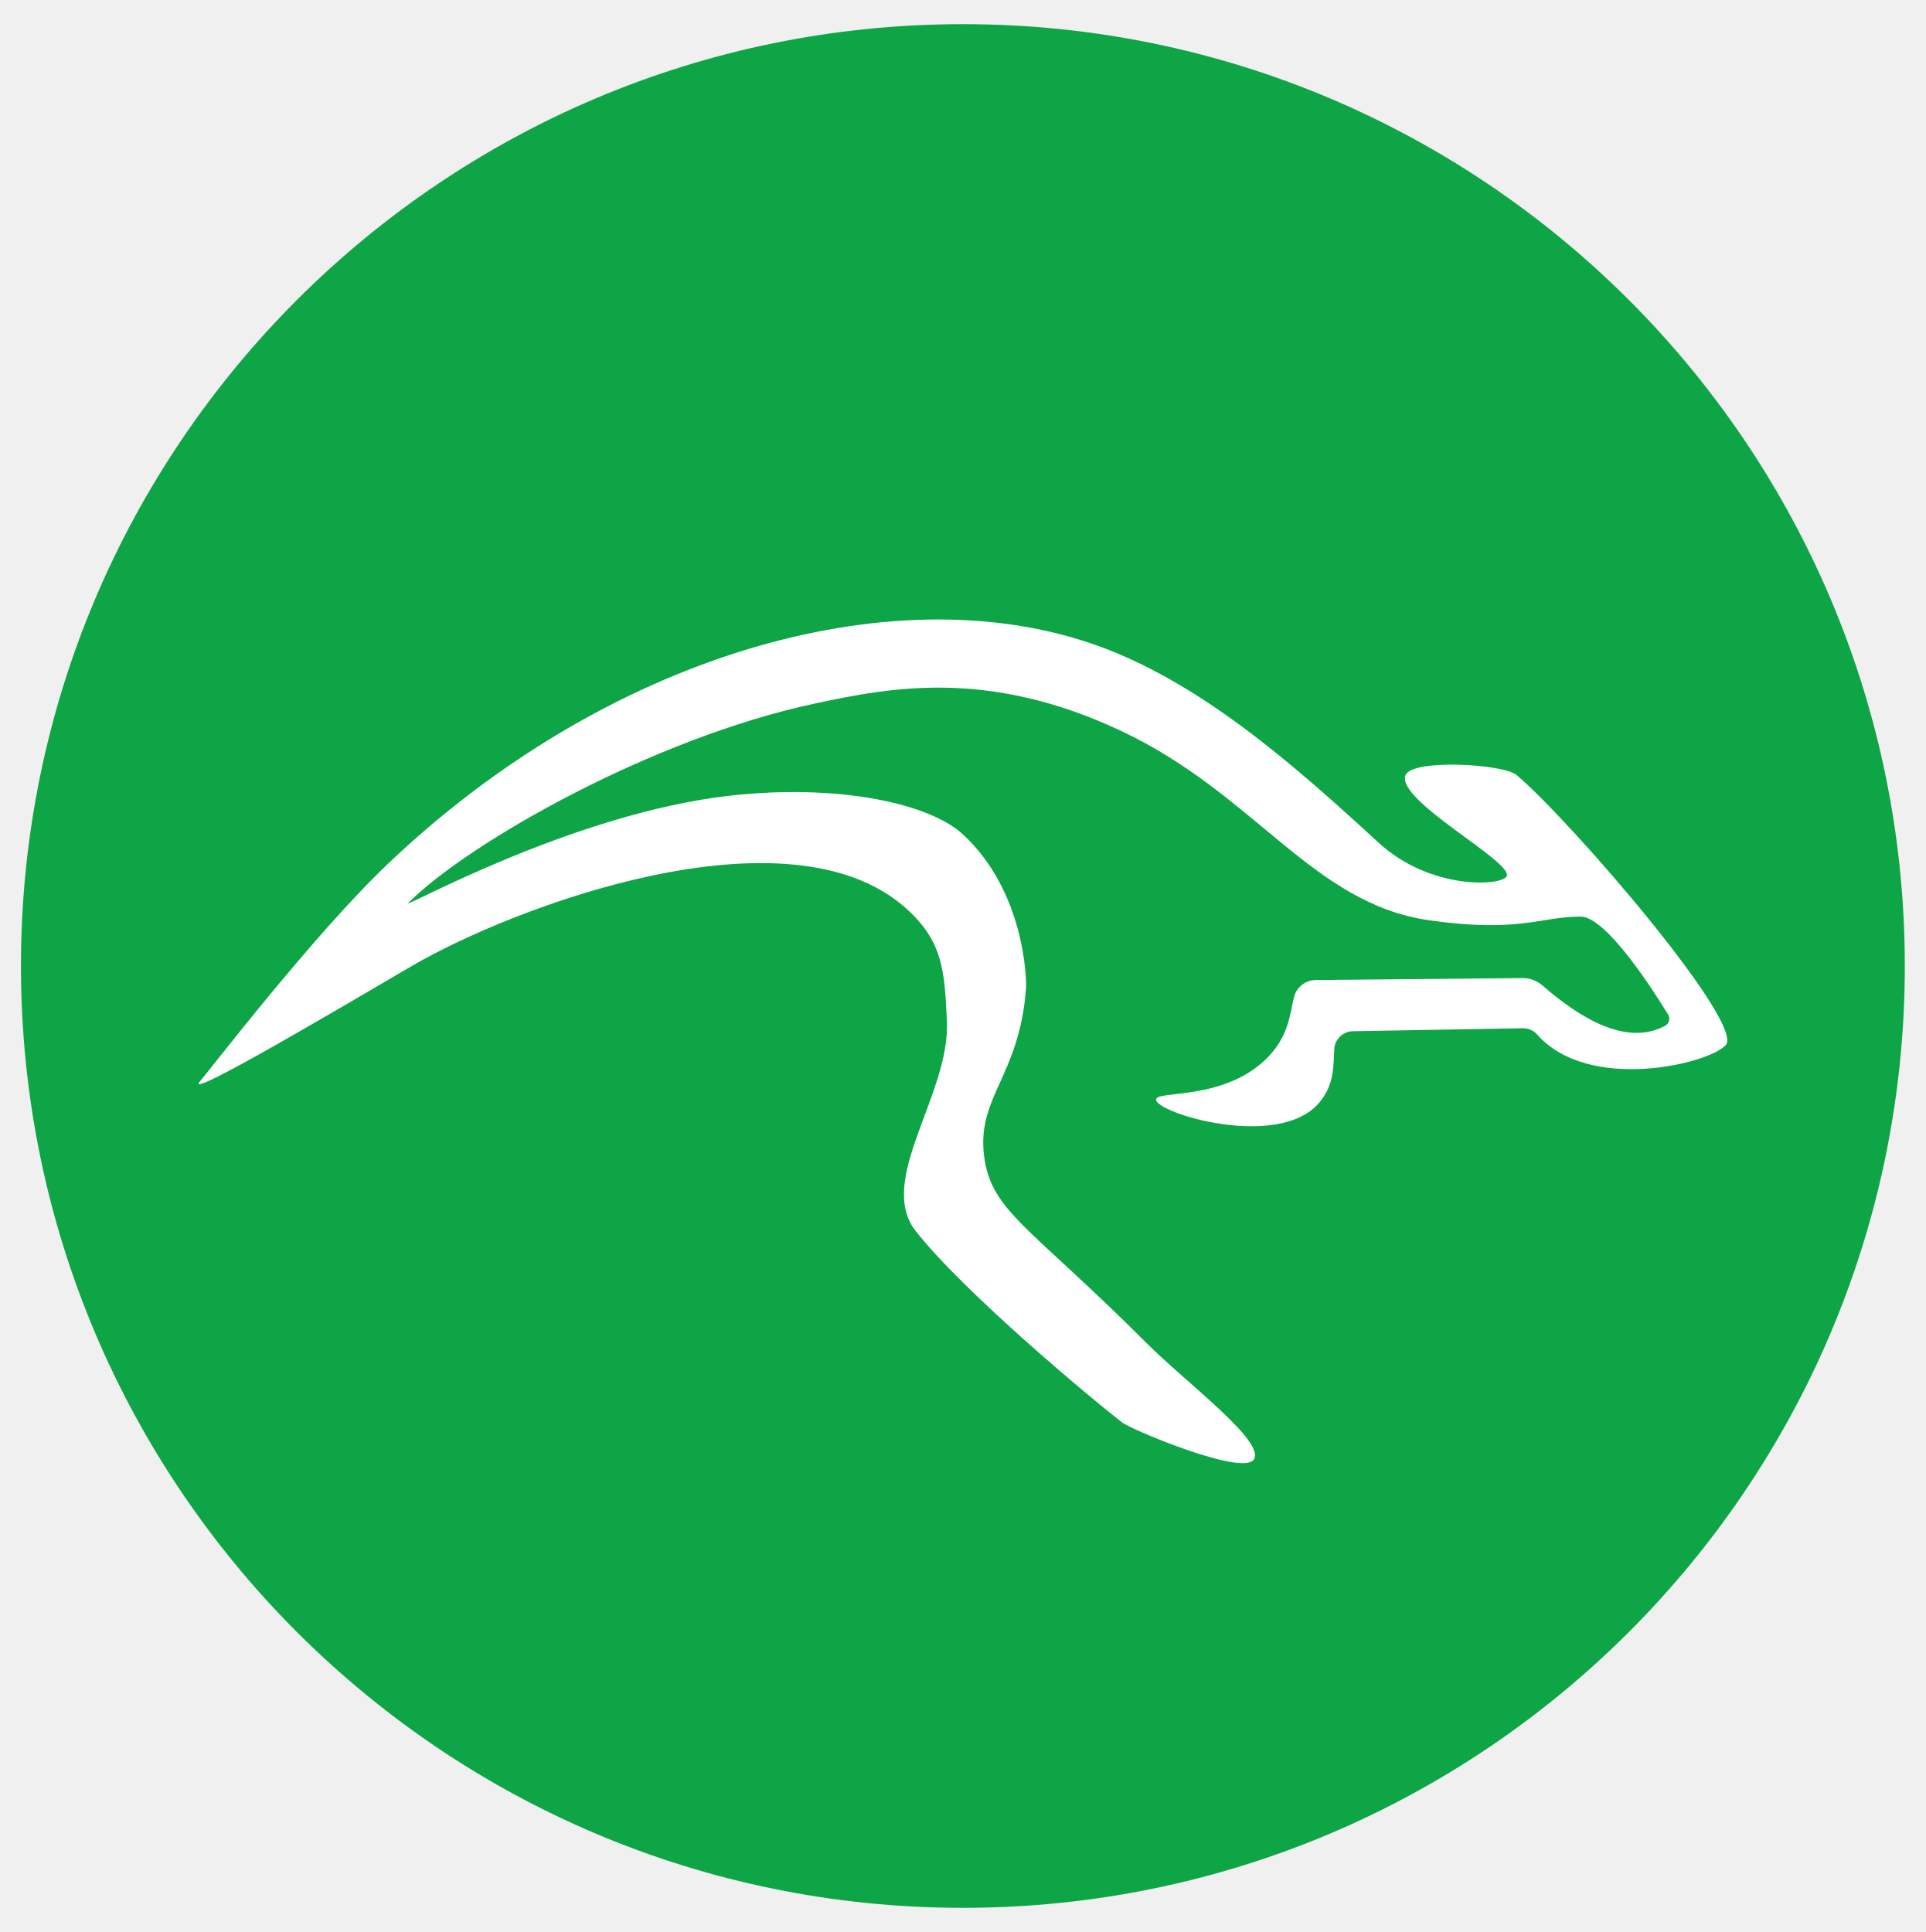
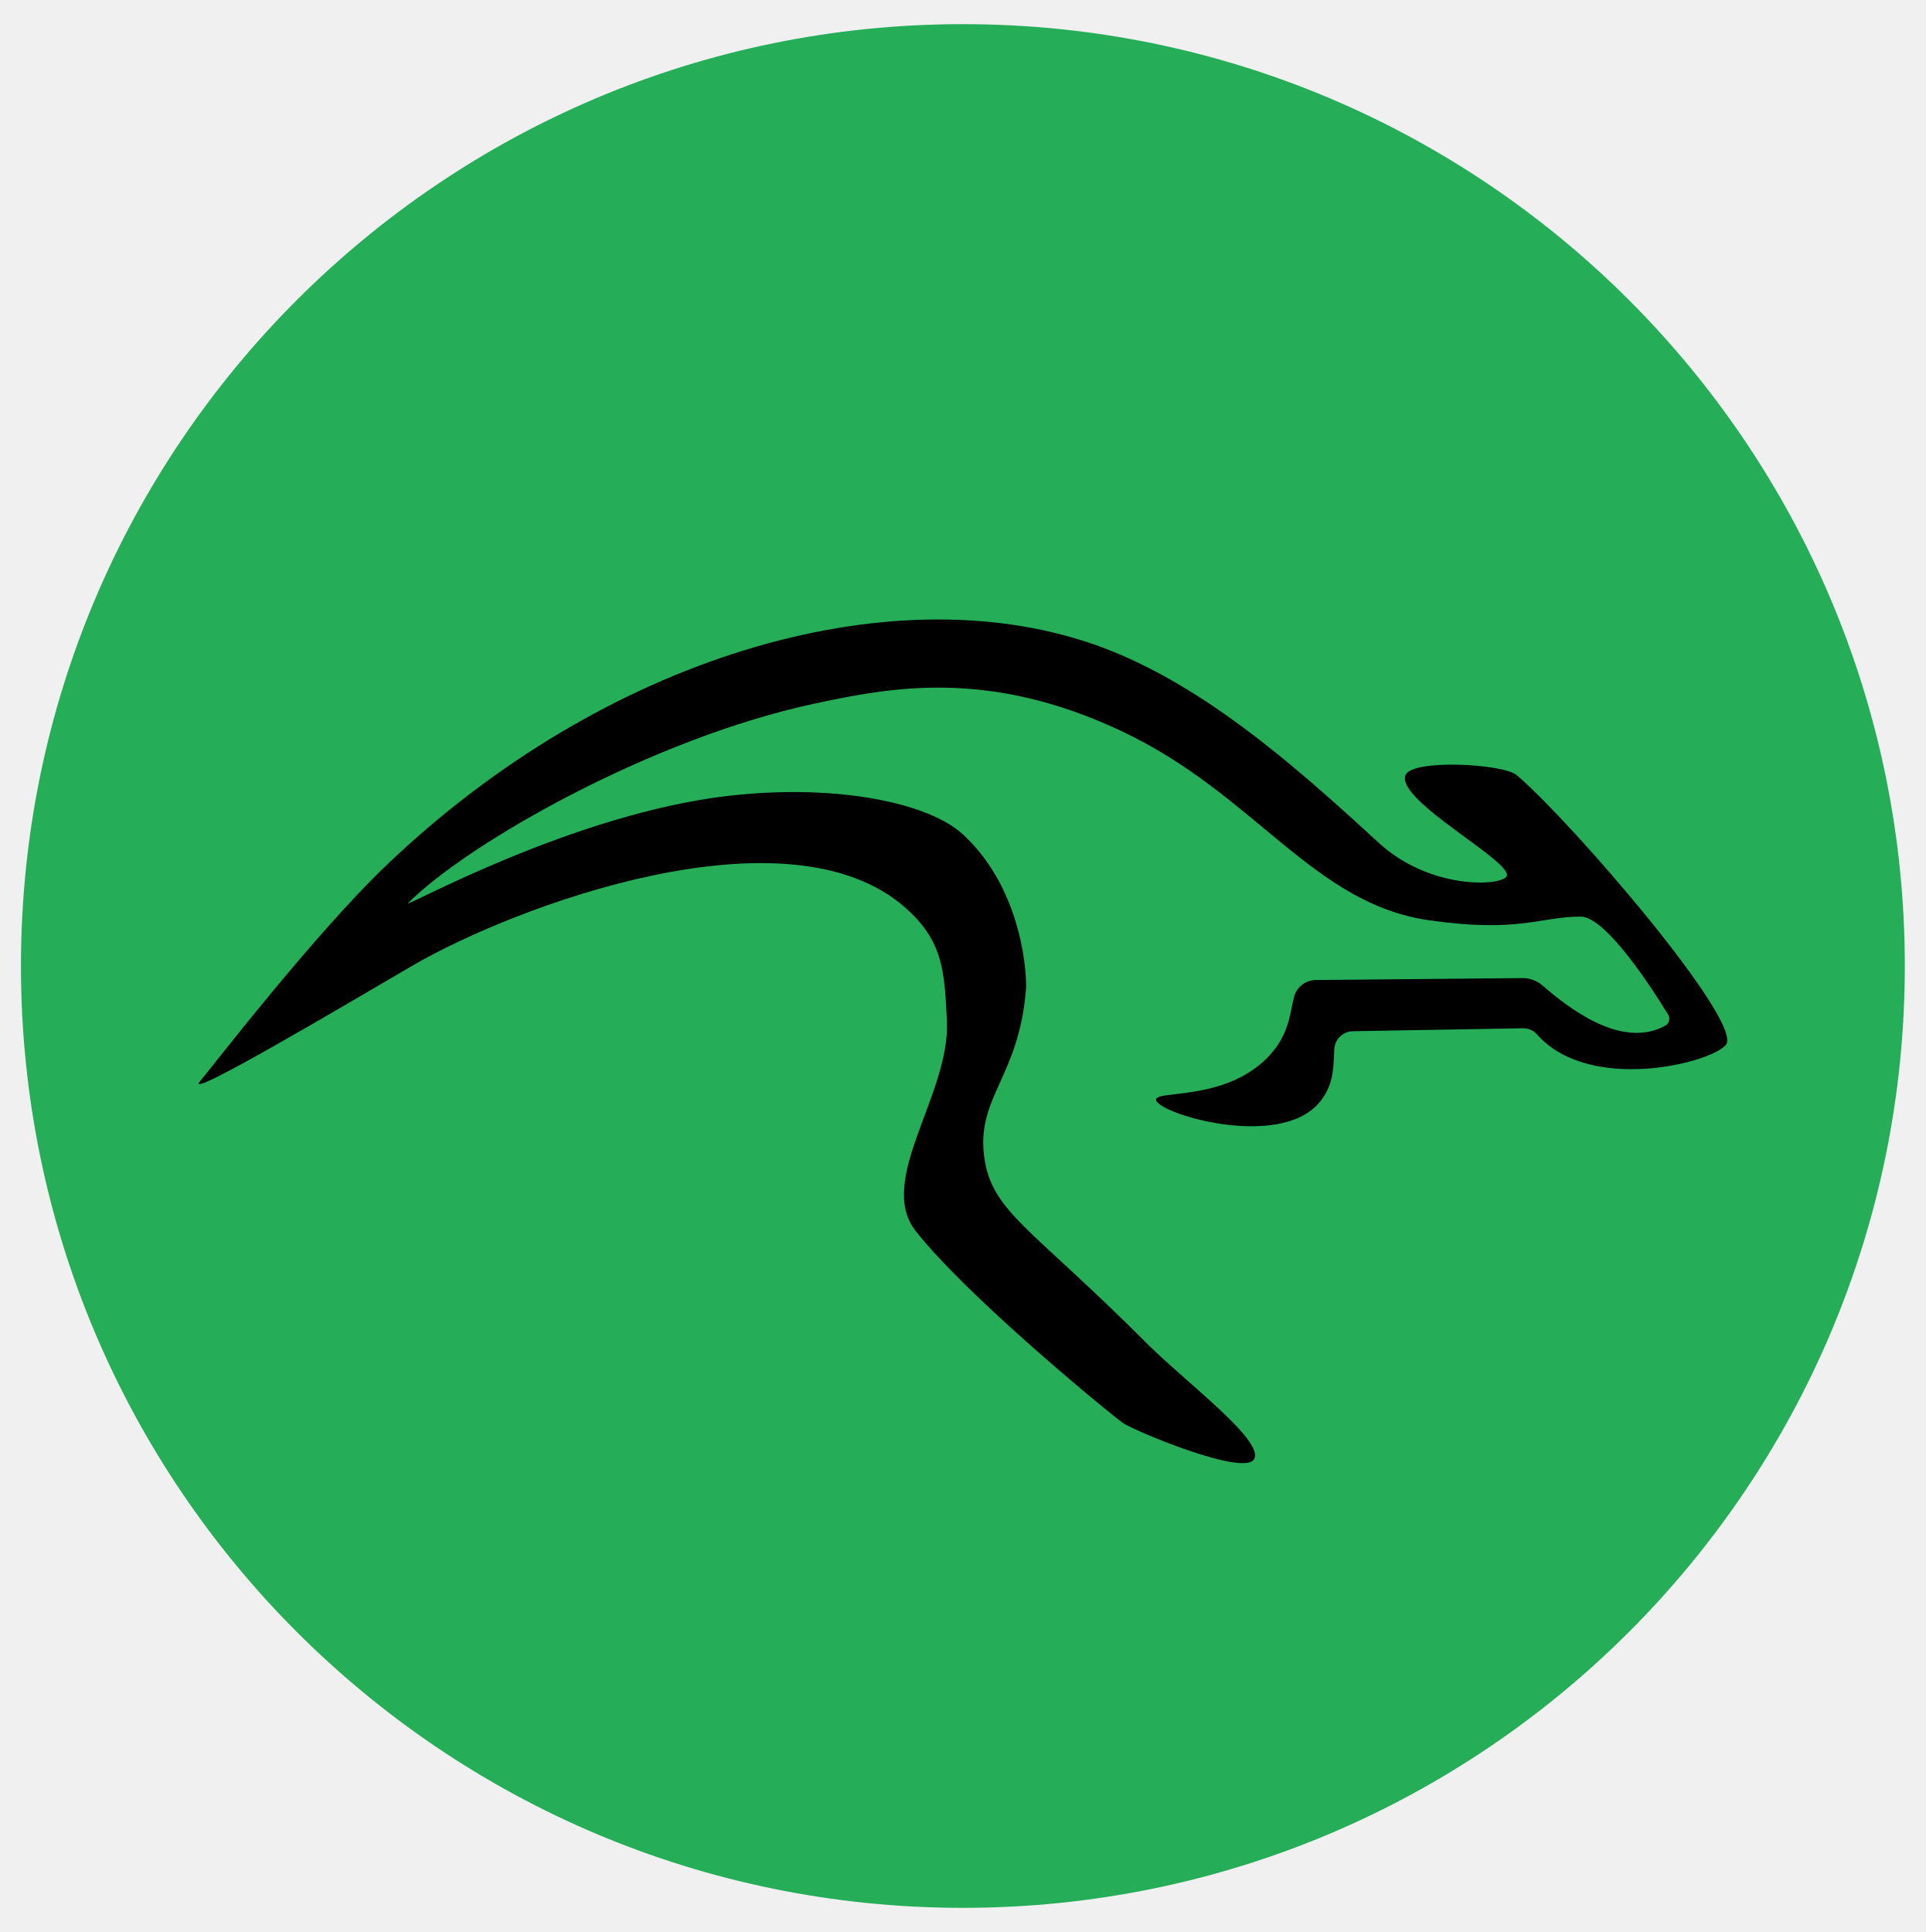
<svg xmlns="http://www.w3.org/2000/svg" version="1.1" id="Слой_1" x="0px" y="0px" viewBox="0 0 408.91 410.26" style="enable-background:new 0 0 408.91 410.26;" xml:space="preserve">
  <style type="text/css">
- 	.st0{fill:#0EA546;}
- 	.st1{fill:#FFFFFF;}
+ 	.st0{fill:#0EA546;opacity:0.9}
+ 	.st1{fill:#000000;}
</style>
  <g>
    <circle class="st0" cx="204.45" cy="205.13" r="200" />
    <path class="st1" d="M266.21,309.95c-2.38,3.5-25.82-6.27-27.92-7.88c-6.04-4.63-33.44-27.43-43.84-40.63   c-8.5-10.78,7.32-29.03,6.61-44.57c-0.49-10.7-0.84-17.02-8.75-24.05c-25.05-22.25-83.3-0.27-104.78,12.26   c-13.71,8-48.85,28.86-45.09,24.57c1.81-2.06,24.02-31.05,39.77-46.07c46.13-44,106.27-61.72,149.63-46.89   c22.73,7.77,43.14,25.95,60.86,42.24c11.08,10.18,26.19,9.19,27.21,7.16c1.53-3.06-23.56-16.07-21.48-21.48   c1.35-3.49,20.78-2.44,23.63,0c11.98,10.25,48.33,52.62,44.39,57.28c-3.33,3.93-29.04,10.31-40.11-2.25   c-0.76-0.86-1.87-1.31-3.02-1.29l-36.06,0.63c-2.09,0.04-3.82,1.67-3.95,3.76c-0.21,3.41,0.11,7.56-3.26,11.48   c-8.65,10.04-34.6,2.14-34.58-0.72c0.01-2.01,14.09,0.29,23.24-8.51c5.14-4.94,5.15-9.95,6.09-13.4c0.55-2,2.37-3.39,4.44-3.48   l43.8-0.41c1.63-0.07,3.23,0.49,4.47,1.56c8.13,7.1,17.96,12.94,26.05,8.56c0.85-0.46,1.14-1.56,0.63-2.38   c-3.01-4.93-13.12-20.8-18.57-20.8c-8.61,0-13.04,3.51-32.17,0.78c-24.74-3.53-36.85-26.68-65.15-40.09   c-28.37-13.44-49.21-9.37-65.39-5.91c-34.3,7.34-73.37,29.46-86.26,42.35c-1.48,1.48,35.05-19.15,68.61-22.84   c22.81-2.5,42.05,1.64,49.21,8.26c13.14,12.15,13.52,30.91,13.39,32.66c-1.41,18.77-10.51,23.02-8.9,35.68   c1.49,11.75,9.79,14.95,34.37,39.56C251.9,293.68,268.81,306.13,266.21,309.95z" />
  </g>
</svg>
